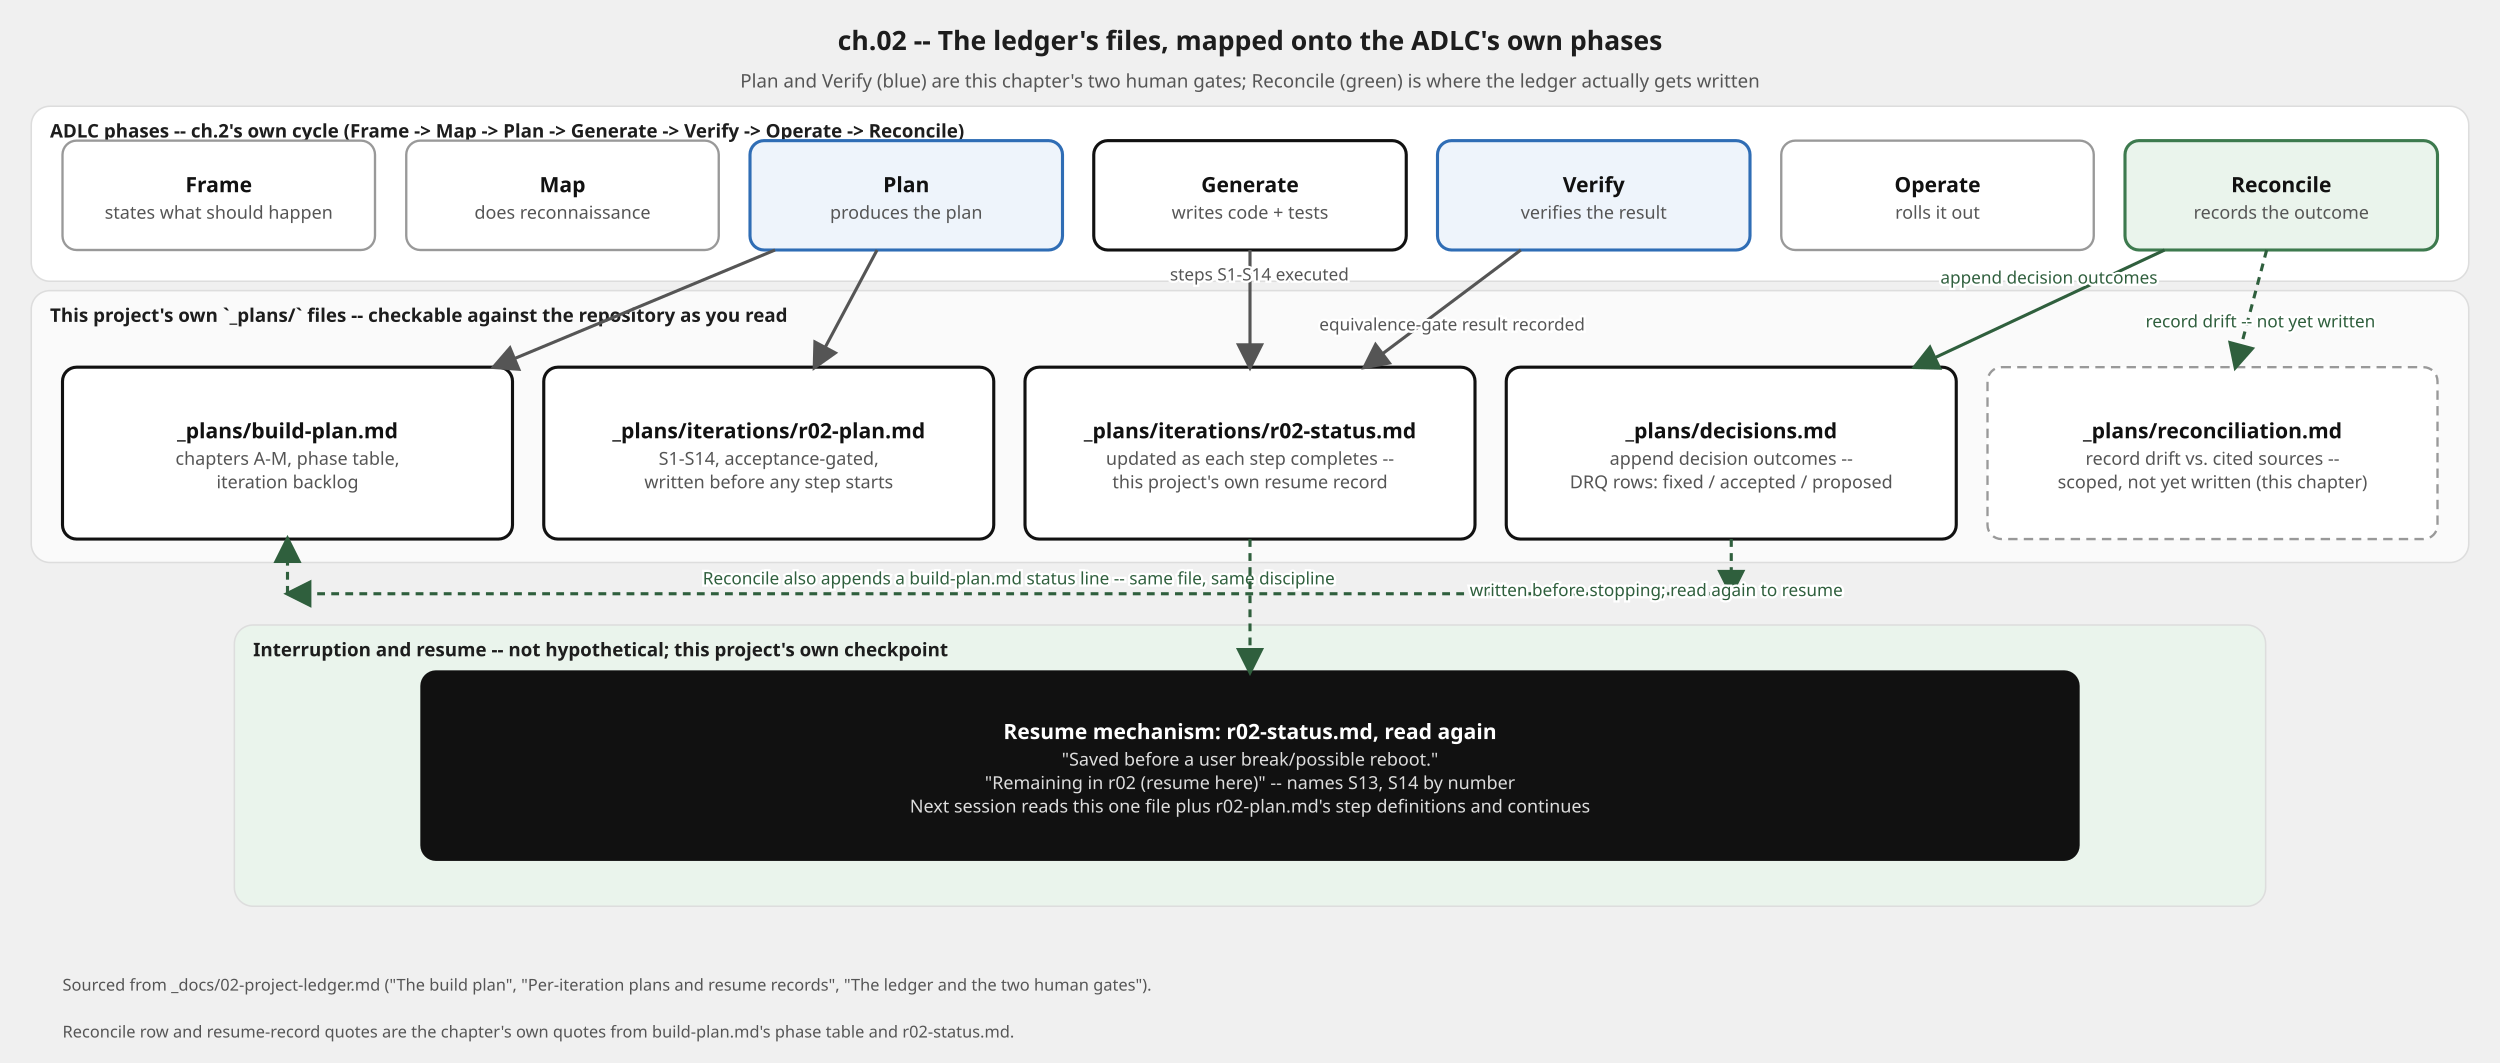
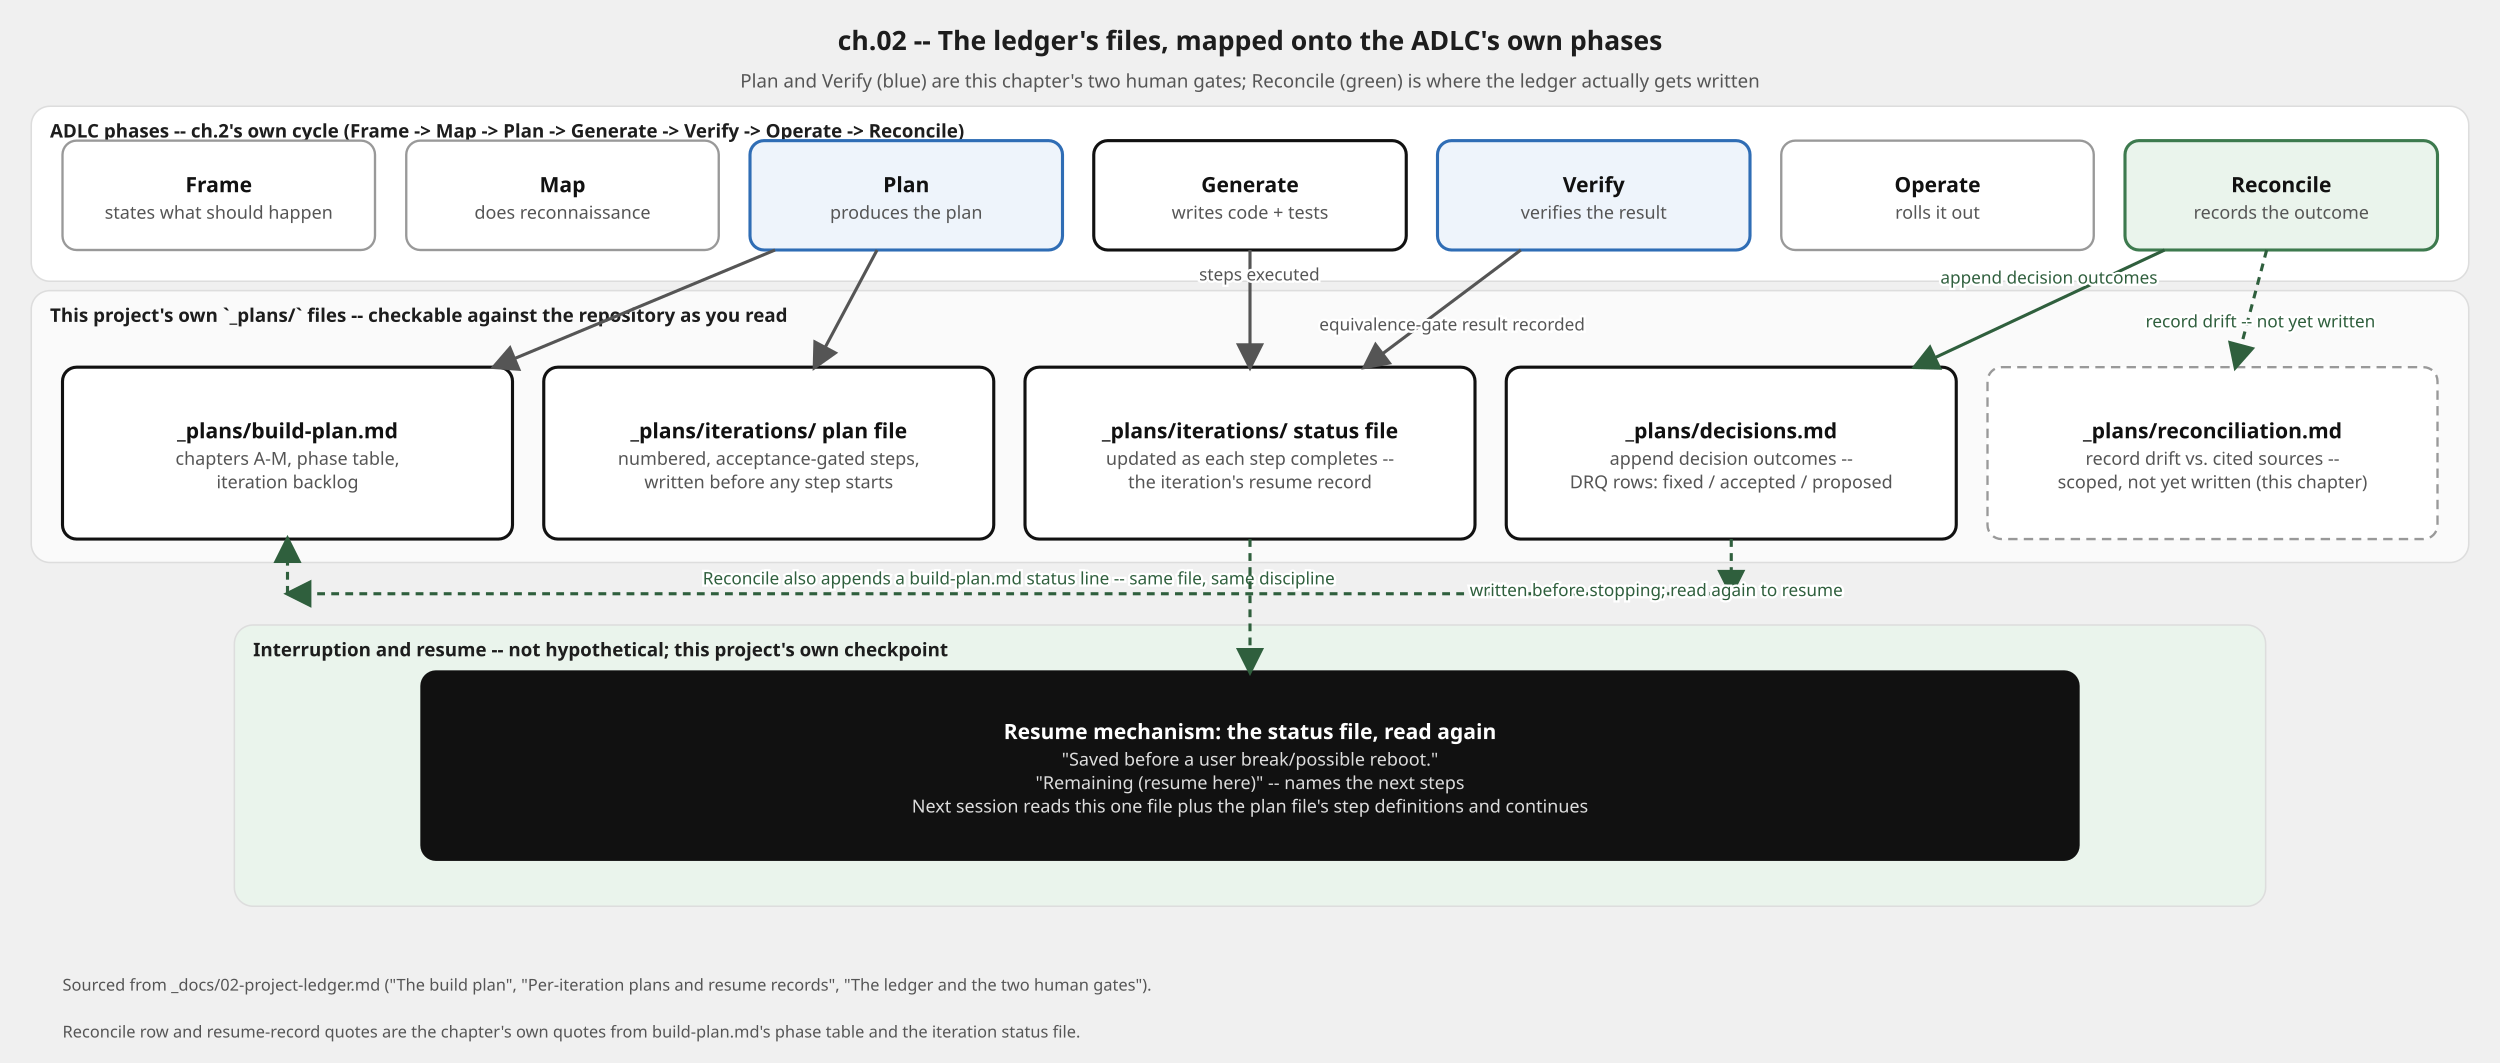
<svg xmlns="http://www.w3.org/2000/svg" viewBox="0 0 1600 680" font-family="'Red Hat Text', system-ui, sans-serif" role="img">
  <defs>
    <marker id="a" viewBox="0 0 10 10" refX="8.5" refY="5" markerWidth="9" markerHeight="9" orient="auto-start-reverse">
      <path d="M0,0 L10,5 L0,10 z" fill="#555" />
    </marker>
    <marker id="am" viewBox="0 0 10 10" refX="8.5" refY="5" markerWidth="9" markerHeight="9" orient="auto-start-reverse">
      <path d="M0,0 L10,5 L0,10 z" fill="#2f5f3d" />
    </marker>
  </defs>
  <rect x="20" y="68" width="1560" height="112" rx="12" fill="#ffffff" stroke="#ddd" />
  <text x="32" y="88" font-size="12" font-weight="700" fill="#1d1d1d">ADLC phases -- ch.2's own cycle (Frame -&gt; Map -&gt; Plan -&gt; Generate -&gt; Verify -&gt; Operate -&gt; Reconcile)</text>
  <rect x="20" y="186" width="1560" height="174" rx="12" fill="#fafafa" stroke="#ddd" />
  <text x="32" y="206" font-size="12" font-weight="700" fill="#1d1d1d">This project's own `_plans/` files -- checkable against the repository as you read</text>
  <rect x="150" y="400" width="1300" height="180" rx="12" fill="#eaf4ec" stroke="#ddd" />
  <text x="162" y="420" font-size="12" font-weight="700" fill="#1d1d1d">Interruption and resume -- not hypothetical; this project's own checkpoint</text>
  <rect x="40" y="90" width="200" height="70" rx="9" fill="#ffffff" stroke="#999999" stroke-width="1.5" />
  <text x="140.0" y="123.0" font-size="13.5" font-weight="700" fill="#111111" text-anchor="middle">Frame</text>
  <text x="140.0" y="140.0" font-size="11.5" fill="#555555" text-anchor="middle">states what should happen</text>
  <rect x="260" y="90" width="200" height="70" rx="9" fill="#ffffff" stroke="#999999" stroke-width="1.5" />
  <text x="360.0" y="123.0" font-size="13.5" font-weight="700" fill="#111111" text-anchor="middle">Map</text>
  <text x="360.0" y="140.0" font-size="11.5" fill="#555555" text-anchor="middle">does reconnaissance</text>
  <rect x="480" y="90" width="200" height="70" rx="9" fill="#eef4fb" stroke="#2f6db5" stroke-width="2" />
  <text x="580.0" y="123.0" font-size="13.5" font-weight="700" fill="#111111" text-anchor="middle">Plan</text>
  <text x="580.0" y="140.0" font-size="11.5" fill="#555555" text-anchor="middle">produces the plan</text>
  <rect x="700" y="90" width="200" height="70" rx="9" fill="#ffffff" stroke="#111111" stroke-width="2" />
  <text x="800.0" y="123.0" font-size="13.5" font-weight="700" fill="#111111" text-anchor="middle">Generate</text>
  <text x="800.0" y="140.0" font-size="11.5" fill="#555555" text-anchor="middle">writes code + tests</text>
  <rect x="920" y="90" width="200" height="70" rx="9" fill="#eef4fb" stroke="#2f6db5" stroke-width="2" />
  <text x="1020.0" y="123.0" font-size="13.5" font-weight="700" fill="#111111" text-anchor="middle">Verify</text>
  <text x="1020.0" y="140.0" font-size="11.5" fill="#555555" text-anchor="middle">verifies the result</text>
  <rect x="1140" y="90" width="200" height="70" rx="9" fill="#ffffff" stroke="#999999" stroke-width="1.5" />
  <text x="1240.0" y="123.0" font-size="13.5" font-weight="700" fill="#111111" text-anchor="middle">Operate</text>
  <text x="1240.0" y="140.0" font-size="11.5" fill="#555555" text-anchor="middle">rolls it out</text>
  <rect x="1360" y="90" width="200" height="70" rx="9" fill="#eaf4ec" stroke="#3d7a4e" stroke-width="2" />
  <text x="1460.0" y="123.0" font-size="13.5" font-weight="700" fill="#111111" text-anchor="middle">Reconcile</text>
  <text x="1460.0" y="140.0" font-size="11.5" fill="#555555" text-anchor="middle">records the outcome</text>
  <rect x="40" y="235" width="288" height="110" rx="9" fill="#ffffff" stroke="#111111" stroke-width="2" />
  <text x="184.0" y="280.5" font-size="13.5" font-weight="700" fill="#111111" text-anchor="middle">_plans/build-plan.md</text>
  <text x="184.0" y="297.5" font-size="11.5" fill="#555555" text-anchor="middle">chapters A-M, phase table,</text>
  <text x="184.0" y="312.5" font-size="11.5" fill="#555555" text-anchor="middle">iteration backlog</text>
  <rect x="348" y="235" width="288" height="110" rx="9" fill="#ffffff" stroke="#111111" stroke-width="2" />
-   <text x="492.0" y="280.5" font-size="13.5" font-weight="700" fill="#111111" text-anchor="middle">_plans/iterations/r02-plan.md</text>
-   <text x="492.0" y="297.5" font-size="11.5" fill="#555555" text-anchor="middle">S1-S14, acceptance-gated,</text>
+   <text x="492.0" y="280.5" font-size="13.5" font-weight="700" fill="#111111" text-anchor="middle">_plans/iterations/ plan file</text>
+   <text x="492.0" y="297.5" font-size="11.5" fill="#555555" text-anchor="middle">numbered, acceptance-gated steps,</text>
  <text x="492.0" y="312.5" font-size="11.5" fill="#555555" text-anchor="middle">written before any step starts</text>
  <rect x="656" y="235" width="288" height="110" rx="9" fill="#ffffff" stroke="#111111" stroke-width="2" />
-   <text x="800.0" y="280.5" font-size="13.5" font-weight="700" fill="#111111" text-anchor="middle">_plans/iterations/r02-status.md</text>
+   <text x="800.0" y="280.5" font-size="13.5" font-weight="700" fill="#111111" text-anchor="middle">_plans/iterations/ status file</text>
  <text x="800.0" y="297.5" font-size="11.5" fill="#555555" text-anchor="middle">updated as each step completes --</text>
-   <text x="800.0" y="312.5" font-size="11.5" fill="#555555" text-anchor="middle">this project's own resume record</text>
+   <text x="800.0" y="312.5" font-size="11.5" fill="#555555" text-anchor="middle">the iteration's resume record</text>
  <rect x="964" y="235" width="288" height="110" rx="9" fill="#ffffff" stroke="#111111" stroke-width="2" />
  <text x="1108.0" y="280.5" font-size="13.5" font-weight="700" fill="#111111" text-anchor="middle">_plans/decisions.md</text>
  <text x="1108.0" y="297.5" font-size="11.5" fill="#555555" text-anchor="middle">append decision outcomes --</text>
  <text x="1108.0" y="312.5" font-size="11.5" fill="#555555" text-anchor="middle">DRQ rows: fixed / accepted / proposed</text>
  <rect x="1272" y="235" width="288" height="110" rx="9" fill="#ffffff" stroke="#999999" stroke-width="1.5" stroke-dasharray="6 4" />
  <text x="1416.0" y="280.5" font-size="13.5" font-weight="700" fill="#111111" text-anchor="middle">_plans/reconciliation.md</text>
  <text x="1416.0" y="297.5" font-size="11.5" fill="#555555" text-anchor="middle">record drift vs. cited sources --</text>
  <text x="1416.0" y="312.5" font-size="11.5" fill="#555555" text-anchor="middle">scoped, not yet written (this chapter)</text>
  <rect x="270" y="430" width="1060" height="120" rx="9" fill="#111111" stroke="#111111" stroke-width="2" />
-   <text x="800.0" y="473.0" font-size="13.5" font-weight="700" fill="#ffffff" text-anchor="middle">Resume mechanism: r02-status.md, read again</text>
+   <text x="800.0" y="473.0" font-size="13.5" font-weight="700" fill="#ffffff" text-anchor="middle">Resume mechanism: the status file, read again</text>
  <text x="800.0" y="490.0" font-size="11.5" fill="#dddddd" text-anchor="middle">"Saved before a user break/possible reboot."</text>
-   <text x="800.0" y="505.0" font-size="11.5" fill="#dddddd" text-anchor="middle">"Remaining in r02 (resume here)" -- names S13, S14 by number</text>
-   <text x="800.0" y="520.0" font-size="11.5" fill="#dddddd" text-anchor="middle">Next session reads this one file plus r02-plan.md's step definitions and continues</text>
+   <text x="800.0" y="505.0" font-size="11.5" fill="#dddddd" text-anchor="middle">"Remaining (resume here)" -- names the next steps</text>
+   <text x="800.0" y="520.0" font-size="11.5" fill="#dddddd" text-anchor="middle">Next session reads this one file plus the plan file's step definitions and continues</text>
  <path d="M496.0,160.0 L316.0,235.0" fill="none" stroke="#555" stroke-width="2" marker-end="url(#a)" />
  <path d="M561.333,160.0 L521.333,235.0" fill="none" stroke="#555" stroke-width="2" marker-end="url(#a)" />
  <path d="M800.0,160.0 L800.0,235.0" fill="none" stroke="#555" stroke-width="2" marker-end="url(#a)" />
-   <text x="806.0" y="179.5" font-size="11" fill="#ffffff" stroke="#ffffff" stroke-width="3" paint-order="stroke" text-anchor="middle">steps S1-S14 executed</text>
-   <text x="806.0" y="179.5" font-size="11" fill="#555" text-anchor="middle">steps S1-S14 executed</text>
+   <text x="806.0" y="179.5" font-size="11" fill="#ffffff" stroke="#ffffff" stroke-width="3" paint-order="stroke" text-anchor="middle">steps executed</text>
+   <text x="806.0" y="179.5" font-size="11" fill="#555" text-anchor="middle">steps executed</text>
  <path d="M973.333,160.0 L873.333,235.0" fill="none" stroke="#555" stroke-width="2" marker-end="url(#a)" />
  <text x="929.333" y="211.5" font-size="11" fill="#ffffff" stroke="#ffffff" stroke-width="3" paint-order="stroke" text-anchor="middle">equivalence-gate result recorded</text>
  <text x="929.333" y="211.5" font-size="11" fill="#555" text-anchor="middle">equivalence-gate result recorded</text>
  <path d="M1385.333,160.0 L1225.333,235.0" fill="none" stroke="#2f5f3d" stroke-width="2" marker-end="url(#am)" />
  <text x="1311.333" y="181.5" font-size="11" fill="#ffffff" stroke="#ffffff" stroke-width="3" paint-order="stroke" text-anchor="middle">append decision outcomes</text>
  <text x="1311.333" y="181.5" font-size="11" fill="#2f5f3d" text-anchor="middle">append decision outcomes</text>
  <path d="M1450.667,160.0 L1430.667,235.0" fill="none" stroke="#2f5f3d" stroke-width="2" stroke-dasharray="5 4" marker-end="url(#am)" />
  <text x="1446.667" y="209.5" font-size="11" fill="#ffffff" stroke="#ffffff" stroke-width="3" paint-order="stroke" text-anchor="middle">record drift -- not yet written</text>
  <text x="1446.667" y="209.5" font-size="11" fill="#2f5f3d" text-anchor="middle">record drift -- not yet written</text>
  <path d="M1108.0,345 L1108.0,380" fill="none" stroke="#2f5f3d" stroke-width="2" stroke-dasharray="5 4" marker-end="url(#am)" />
  <path d="M1108.0,380 L184.0,380" fill="none" stroke="#2f5f3d" stroke-width="2" stroke-dasharray="5 4" marker-end="url(#am)" />
  <text x="652.0" y="374.0" font-size="11" fill="#ffffff" stroke="#ffffff" stroke-width="3" paint-order="stroke" text-anchor="middle">Reconcile also appends a build-plan.md status line -- same file, same discipline</text>
  <text x="652.0" y="374.0" font-size="11" fill="#2f5f3d" text-anchor="middle">Reconcile also appends a build-plan.md status line -- same file, same discipline</text>
  <path d="M184.0,380 L184.0,345" fill="none" stroke="#2f5f3d" stroke-width="2" stroke-dasharray="5 4" marker-end="url(#am)" />
  <path d="M800.0,345.0 L800.0,430.0" fill="none" stroke="#2f5f3d" stroke-width="2" stroke-dasharray="5 4" marker-end="url(#am)" />
  <text x="1060.0" y="381.5" font-size="11" fill="#ffffff" stroke="#ffffff" stroke-width="3" paint-order="stroke" text-anchor="middle">written before stopping; read again to resume</text>
  <text x="1060.0" y="381.5" font-size="11" fill="#2f5f3d" text-anchor="middle">written before stopping; read again to resume</text>
  <text x="800.0" y="32" font-size="17" fill="#1d1d1d" text-anchor="middle" font-weight="700">ch.02 -- The ledger's files, mapped onto the ADLC's own phases</text>
  <text x="800.0" y="56" font-size="12" fill="#555555" text-anchor="middle">Plan and Verify (blue) are this chapter's two human gates; Reconcile (green) is where the ledger actually gets written</text>
  <text x="40" y="634" font-size="10.5" fill="#555555" text-anchor="start">Sourced from _docs/02-project-ledger.md ("The build plan", "Per-iteration plans and resume records", "The ledger and the two human gates").</text>
-   <text x="40" y="664" font-size="10.5" fill="#555555" text-anchor="start">Reconcile row and resume-record quotes are the chapter's own quotes from build-plan.md's phase table and r02-status.md.</text>
+   <text x="40" y="664" font-size="10.5" fill="#555555" text-anchor="start">Reconcile row and resume-record quotes are the chapter's own quotes from build-plan.md's phase table and the iteration status file.</text>
</svg>
